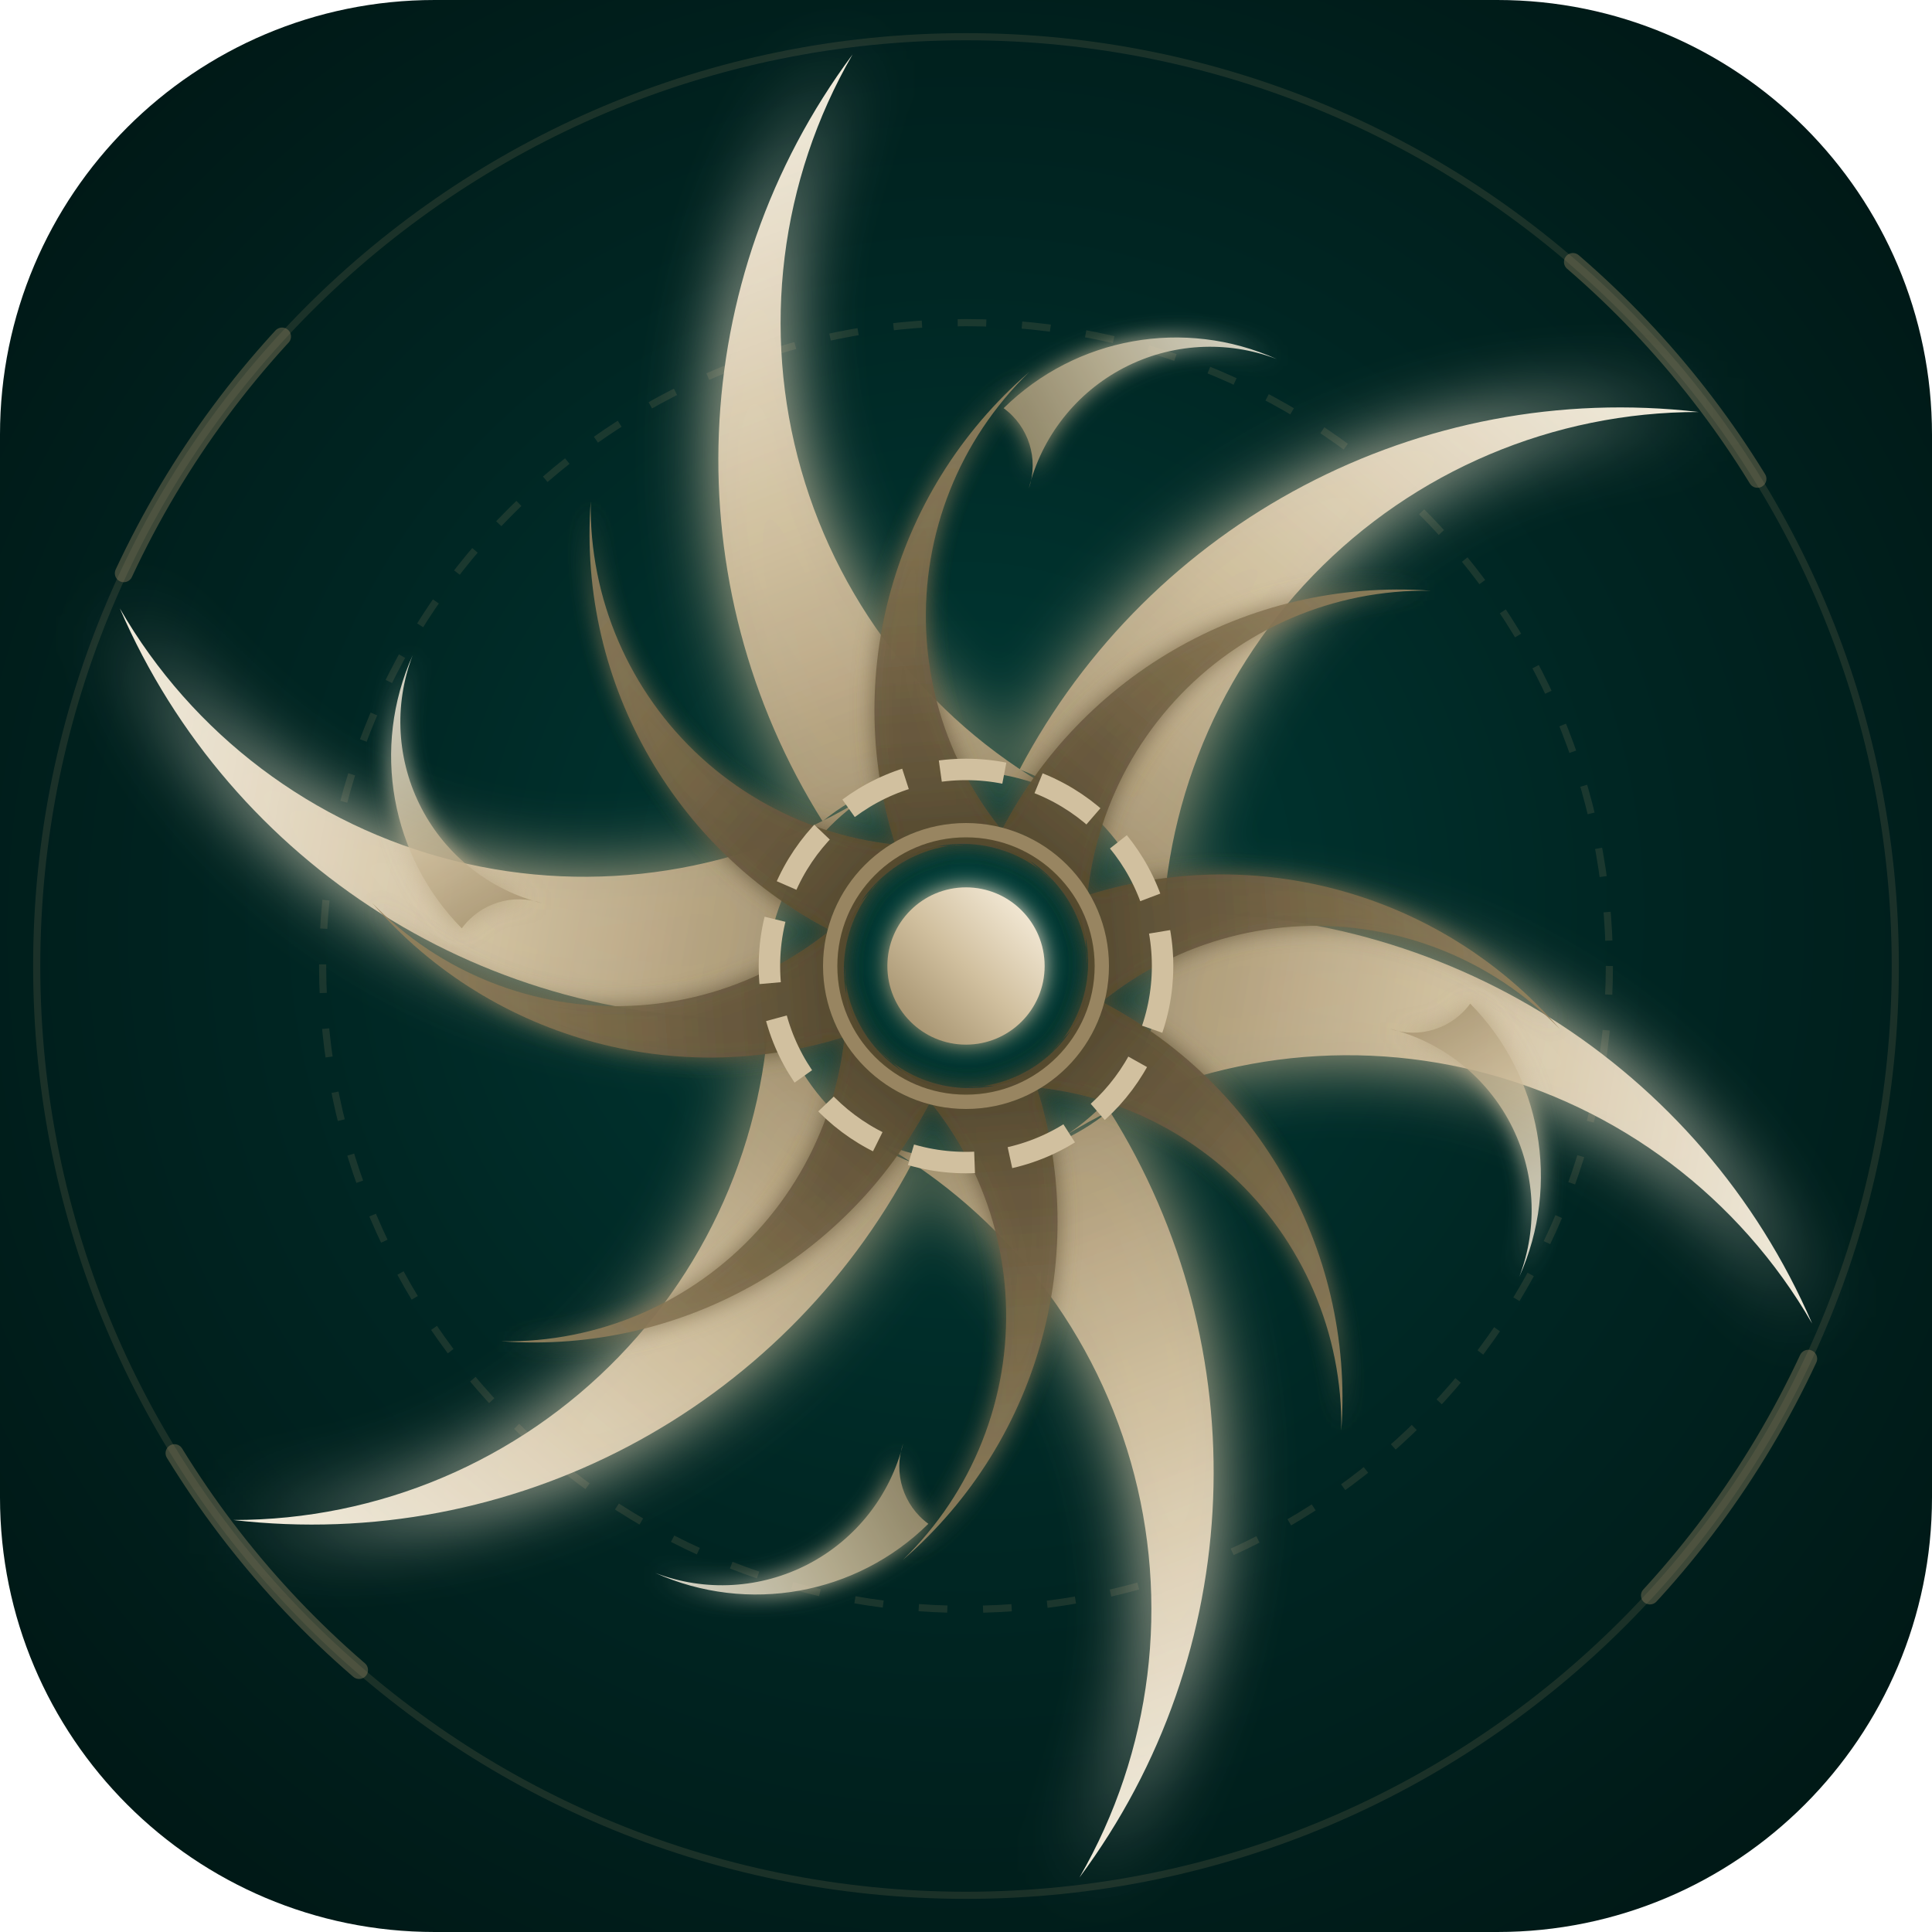
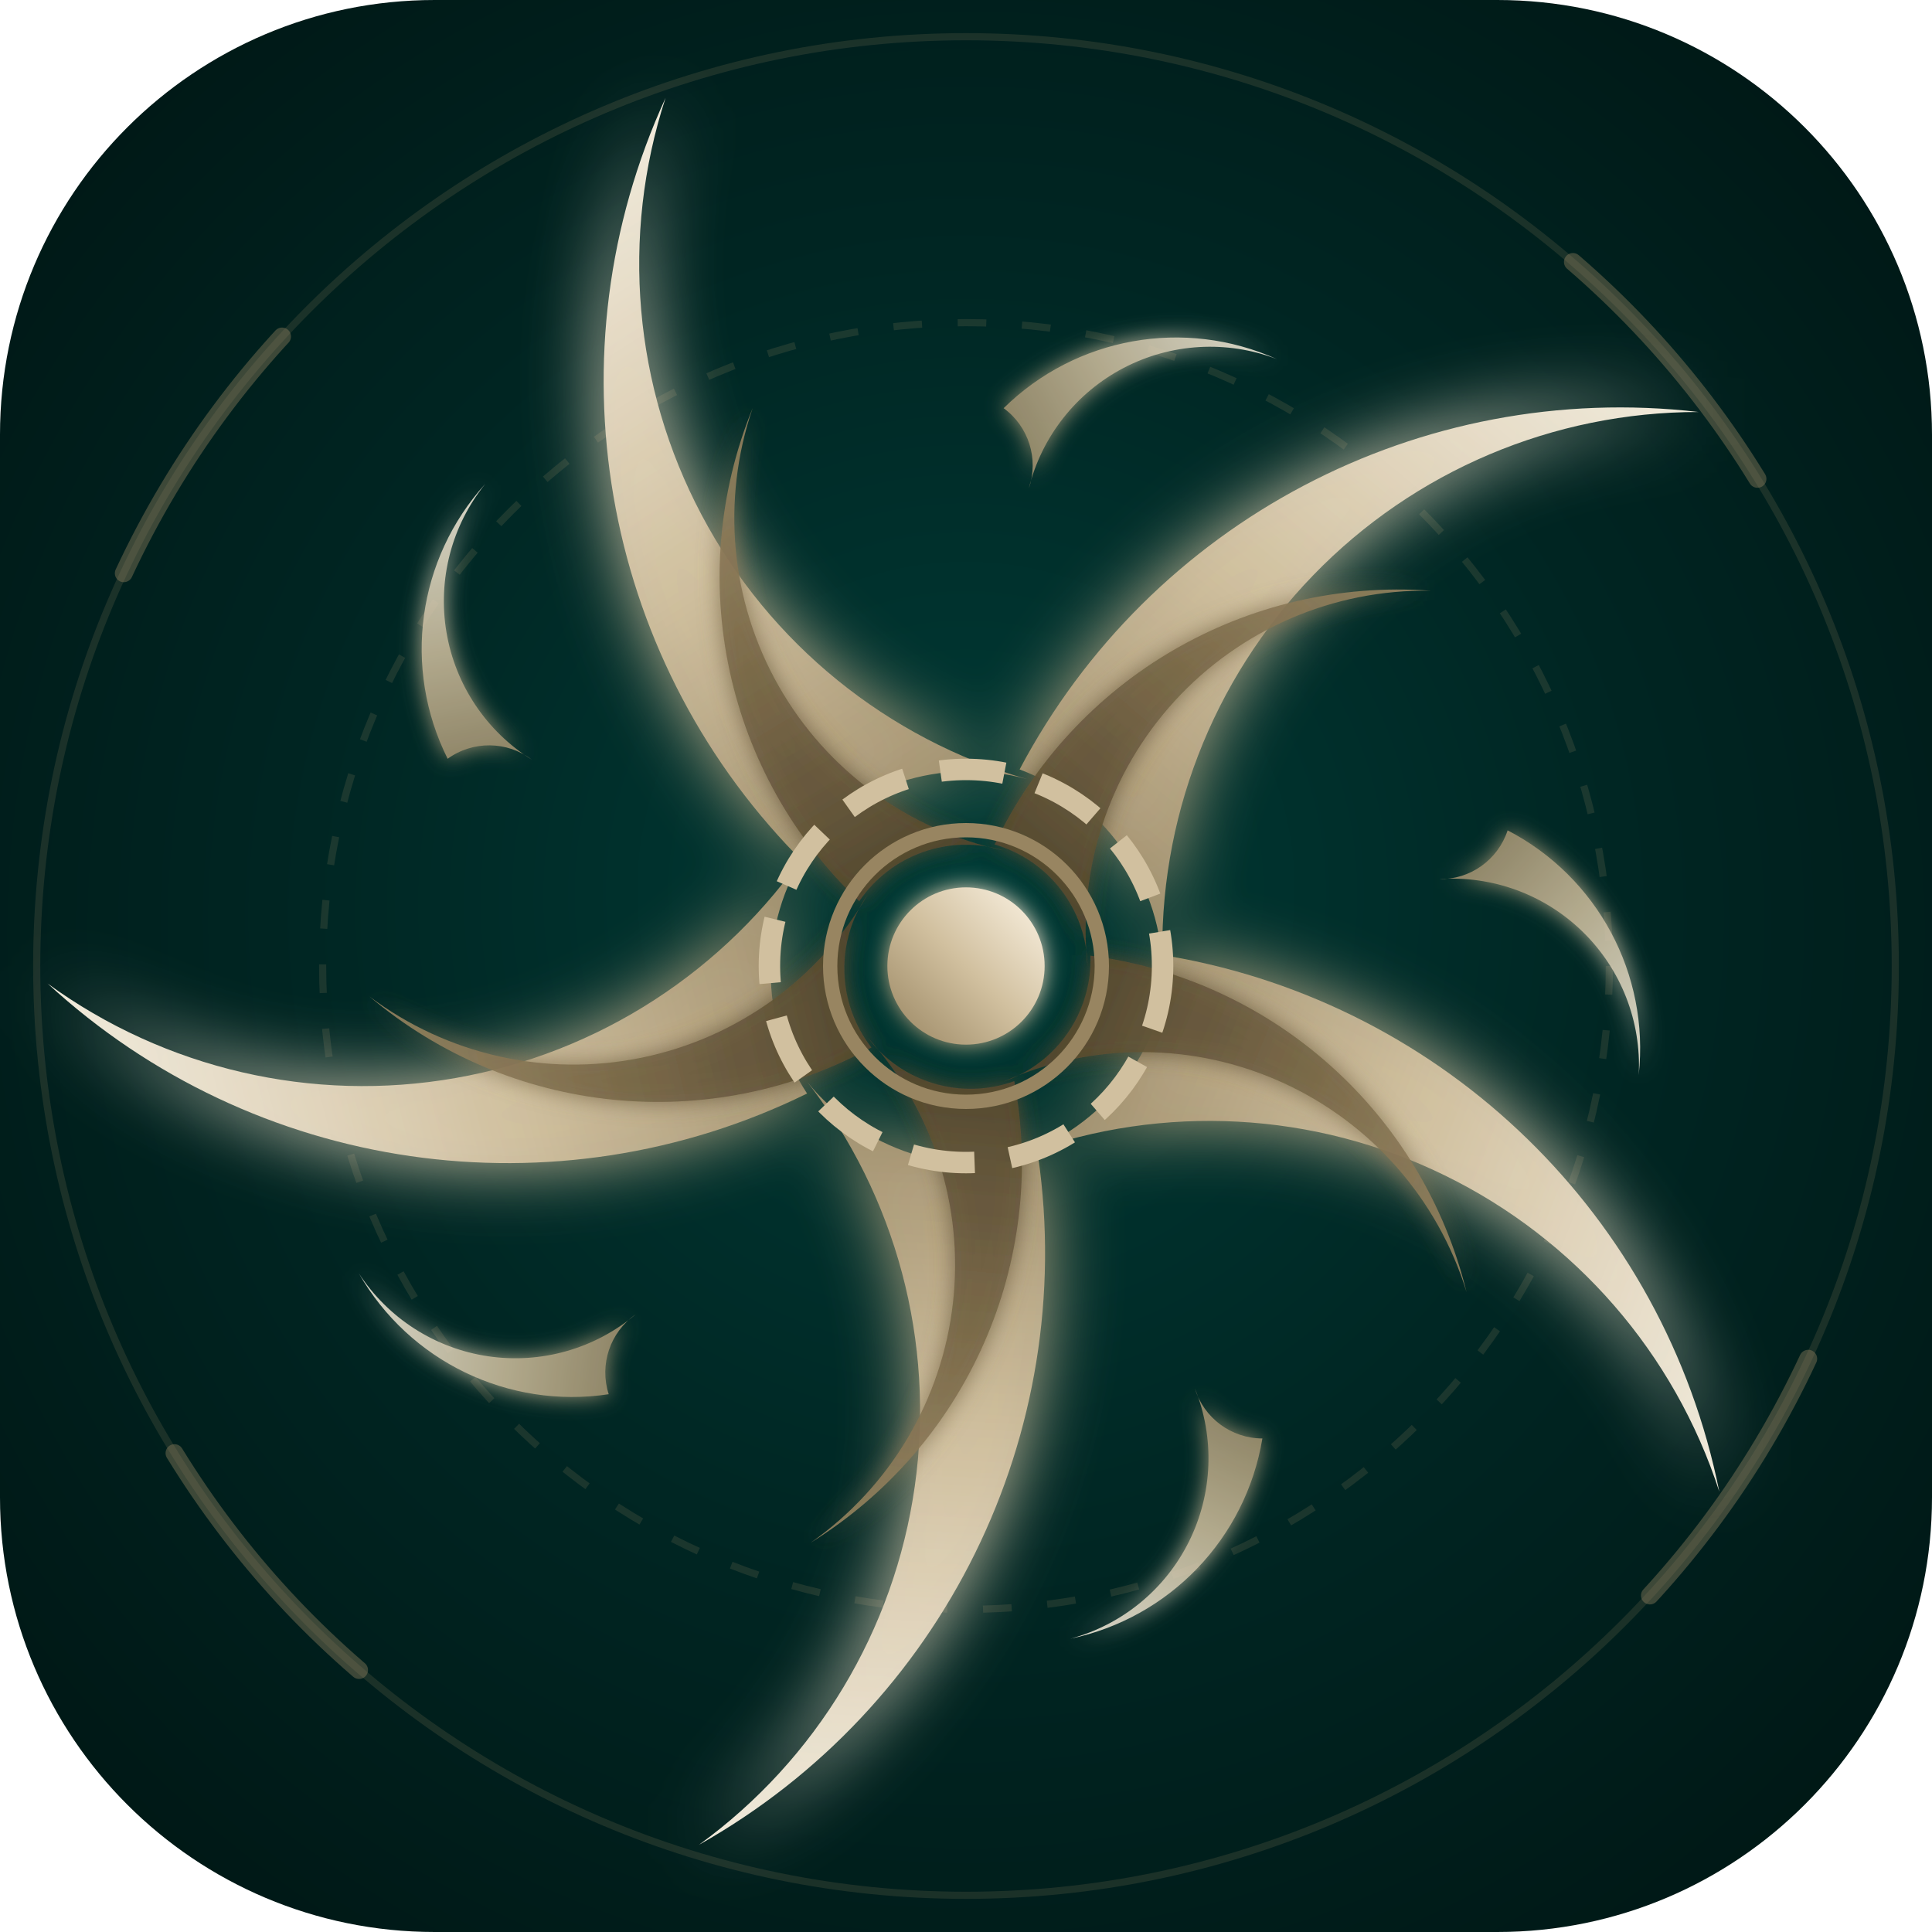
<svg xmlns="http://www.w3.org/2000/svg" viewBox="0 0 800 800" width="800" height="800">
  <defs>
    <radialGradient id="bgGrad" cx="50%" cy="50%" r="75%" fx="50%" fy="45%">
      <stop offset="0%" stop-color="#003b36" />
      <stop offset="45%" stop-color="#002623" />
      <stop offset="100%" stop-color="#001210" />
    </radialGradient>
    <linearGradient id="goldGrad1" x1="0%" y1="100%" x2="100%" y2="0%">
      <stop offset="0%" stop-color="#988561" />
      <stop offset="50%" stop-color="#d1c09f" />
      <stop offset="100%" stop-color="#fdf5e6" />
    </linearGradient>
    <linearGradient id="goldGrad2" x1="100%" y1="0%" x2="0%" y2="100%">
      <stop offset="0%" stop-color="#988561" />
      <stop offset="100%" stop-color="#4a3e26" />
    </linearGradient>
    <filter id="glow" x="-30%" y="-30%" width="160%" height="160%">
      <feGaussianBlur stdDeviation="10" result="blur" />
      <feComposite in="SourceGraphic" in2="blur" operator="over" />
    </filter>
    <filter id="glowLight" x="-20%" y="-20%" width="140%" height="140%">
      <feGaussianBlur stdDeviation="3" result="blur" />
      <feComposite in="SourceGraphic" in2="blur" operator="over" />
    </filter>
    <path id="largeLeaf" d="M 55,0                  A 150,150 0 0,1 205,-155                  A 190,190 0 0,0 15,-55                  A 62,62 0 0,1 55,0 Z" />
    <path id="smallLeaf" d="M 34,0                  A 95,95 0 0,1 130,-105                  A 125,125 0 0,0 8,-34                  A 36,36 0 0,1 34,0 Z" />
  </defs>
  <rect x="0" y="0" width="800" height="800" rx="180" ry="180" fill="url(#bgGrad)" />
  <g transform="translate(400, 400) scale(1.48)">
    <circle cx="0" cy="0" r="260" fill="none" stroke="#988561" stroke-width="2" opacity="0.18" />
    <circle cx="0" cy="0" r="180" fill="none" stroke="#988561" stroke-width="2" opacity="0.18" stroke-dasharray="8 10" />
    <path d="M -260,0 A 260,260 0 0,1 260,0" fill="none" stroke="#988561" stroke-width="5" opacity="0.4" stroke-linecap="round" stroke-dasharray="80 400" transform="rotate(25)" />
    <path d="M -260,0 A 260,260 0 0,1 260,0" fill="none" stroke="#988561" stroke-width="5" opacity="0.4" stroke-linecap="round" stroke-dasharray="80 400" transform="rotate(205)" />
    <g filter="url(#glow)">
      <animateTransform attributeName="transform" type="rotate" from="0" to="360" dur="12s" repeatCount="indefinite" />
      <use href="#largeLeaf" fill="url(#goldGrad1)" opacity="0.95" transform="rotate(0)" />
-       <use href="#largeLeaf" fill="url(#goldGrad1)" opacity="0.95" transform="rotate(60)" />
-       <use href="#largeLeaf" fill="url(#goldGrad1)" opacity="0.95" transform="rotate(120)" />
-       <use href="#largeLeaf" fill="url(#goldGrad1)" opacity="0.95" transform="rotate(180)" />
-       <use href="#largeLeaf" fill="url(#goldGrad1)" opacity="0.95" transform="rotate(240)" />
-       <use href="#largeLeaf" fill="url(#goldGrad1)" opacity="0.95" transform="rotate(300)" />
+       <use href="#largeLeaf" fill="url(#goldGrad1)" opacity="0.95" transform="rotate(72)" />
+       <use href="#largeLeaf" fill="url(#goldGrad1)" opacity="0.95" transform="rotate(144)" />
+       <use href="#largeLeaf" fill="url(#goldGrad1)" opacity="0.95" transform="rotate(216)" />
+       <use href="#largeLeaf" fill="url(#goldGrad1)" opacity="0.95" transform="rotate(288)" />
    </g>
    <g filter="url(#glowLight)">
      <animateTransform attributeName="transform" type="rotate" from="360" to="0" dur="8s" repeatCount="indefinite" />
      <use href="#smallLeaf" fill="url(#goldGrad2)" opacity="0.9" transform="rotate(0)" />
-       <use href="#smallLeaf" fill="url(#goldGrad2)" opacity="0.9" transform="rotate(45)" />
-       <use href="#smallLeaf" fill="url(#goldGrad2)" opacity="0.9" transform="rotate(90)" />
-       <use href="#smallLeaf" fill="url(#goldGrad2)" opacity="0.9" transform="rotate(135)" />
-       <use href="#smallLeaf" fill="url(#goldGrad2)" opacity="0.9" transform="rotate(180)" />
-       <use href="#smallLeaf" fill="url(#goldGrad2)" opacity="0.9" transform="rotate(225)" />
-       <use href="#smallLeaf" fill="url(#goldGrad2)" opacity="0.9" transform="rotate(270)" />
-       <use href="#smallLeaf" fill="url(#goldGrad2)" opacity="0.9" transform="rotate(315)" />
+       <use href="#smallLeaf" fill="url(#goldGrad2)" opacity="0.9" transform="rotate(72)" />
+       <use href="#smallLeaf" fill="url(#goldGrad2)" opacity="0.9" transform="rotate(144)" />
+       <use href="#smallLeaf" fill="url(#goldGrad2)" opacity="0.9" transform="rotate(216)" />
+       <use href="#smallLeaf" fill="url(#goldGrad2)" opacity="0.9" transform="rotate(288)" />
    </g>
    <g filter="url(#glowLight)" opacity="0.85">
      <animateTransform attributeName="transform" type="rotate" from="0" to="-360" dur="16s" repeatCount="indefinite" />
      <use href="#smallLeaf" fill="url(#goldGrad1)" transform="translate(0,-140) scale(0.55) rotate(20)" />
-       <use href="#smallLeaf" fill="url(#goldGrad1)" transform="translate(125,0) scale(0.55) rotate(110)" />
-       <use href="#smallLeaf" fill="url(#goldGrad1)" transform="translate(0,140) scale(0.55) rotate(200)" />
-       <use href="#smallLeaf" fill="url(#goldGrad1)" transform="translate(-125,0) scale(0.55) rotate(290)" />
+       <use href="#smallLeaf" fill="url(#goldGrad1)" transform="translate(133,-43) scale(0.55) rotate(92)" />
+       <use href="#smallLeaf" fill="url(#goldGrad1)" transform="translate(82,113) scale(0.55) rotate(164)" />
+       <use href="#smallLeaf" fill="url(#goldGrad1)" transform="translate(-82,113) scale(0.55) rotate(236)" />
+       <use href="#smallLeaf" fill="url(#goldGrad1)" transform="translate(-133,-43) scale(0.55) rotate(308)" />
    </g>
    <circle cx="0" cy="0" r="55" fill="none" stroke="#d1c09f" stroke-width="6" stroke-dasharray="18 10">
      <animateTransform attributeName="transform" type="rotate" from="0" to="360" dur="6s" repeatCount="indefinite" />
    </circle>
    <circle cx="0" cy="0" r="38" fill="none" stroke="#988561" stroke-width="4" />
    <circle cx="0" cy="0" r="22" fill="url(#goldGrad1)" filter="url(#glowLight)" />
  </g>
</svg>
